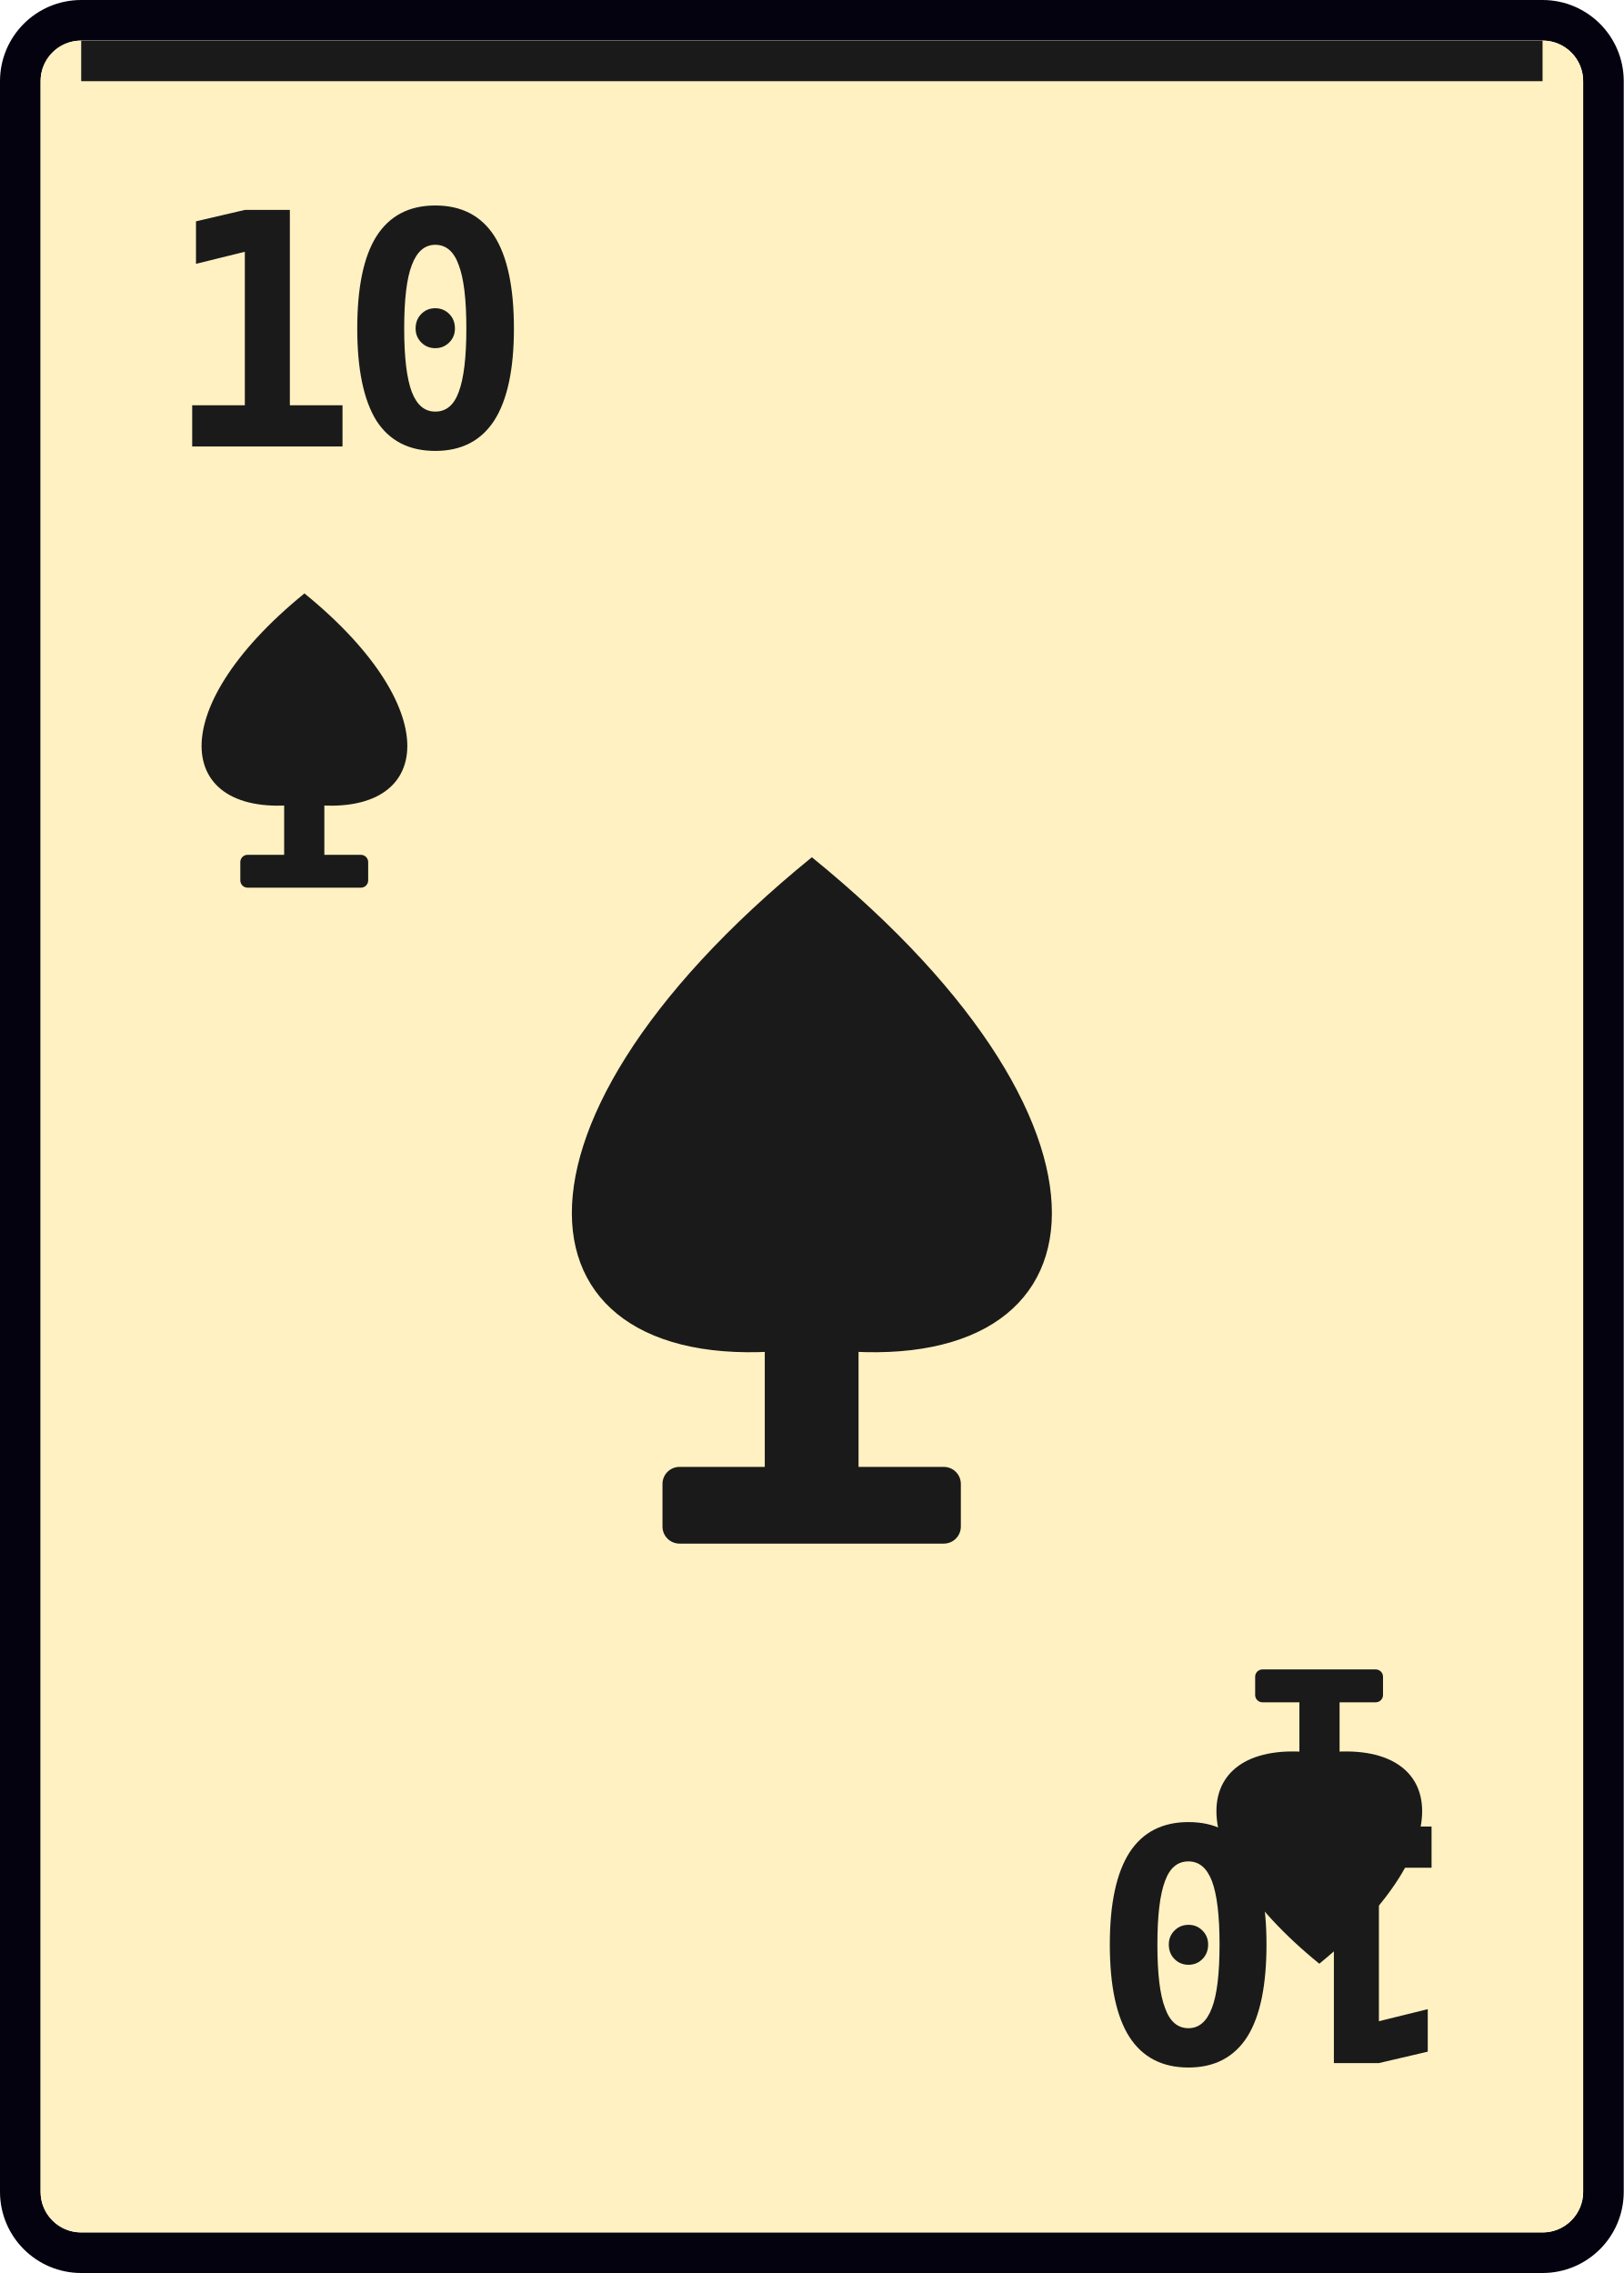
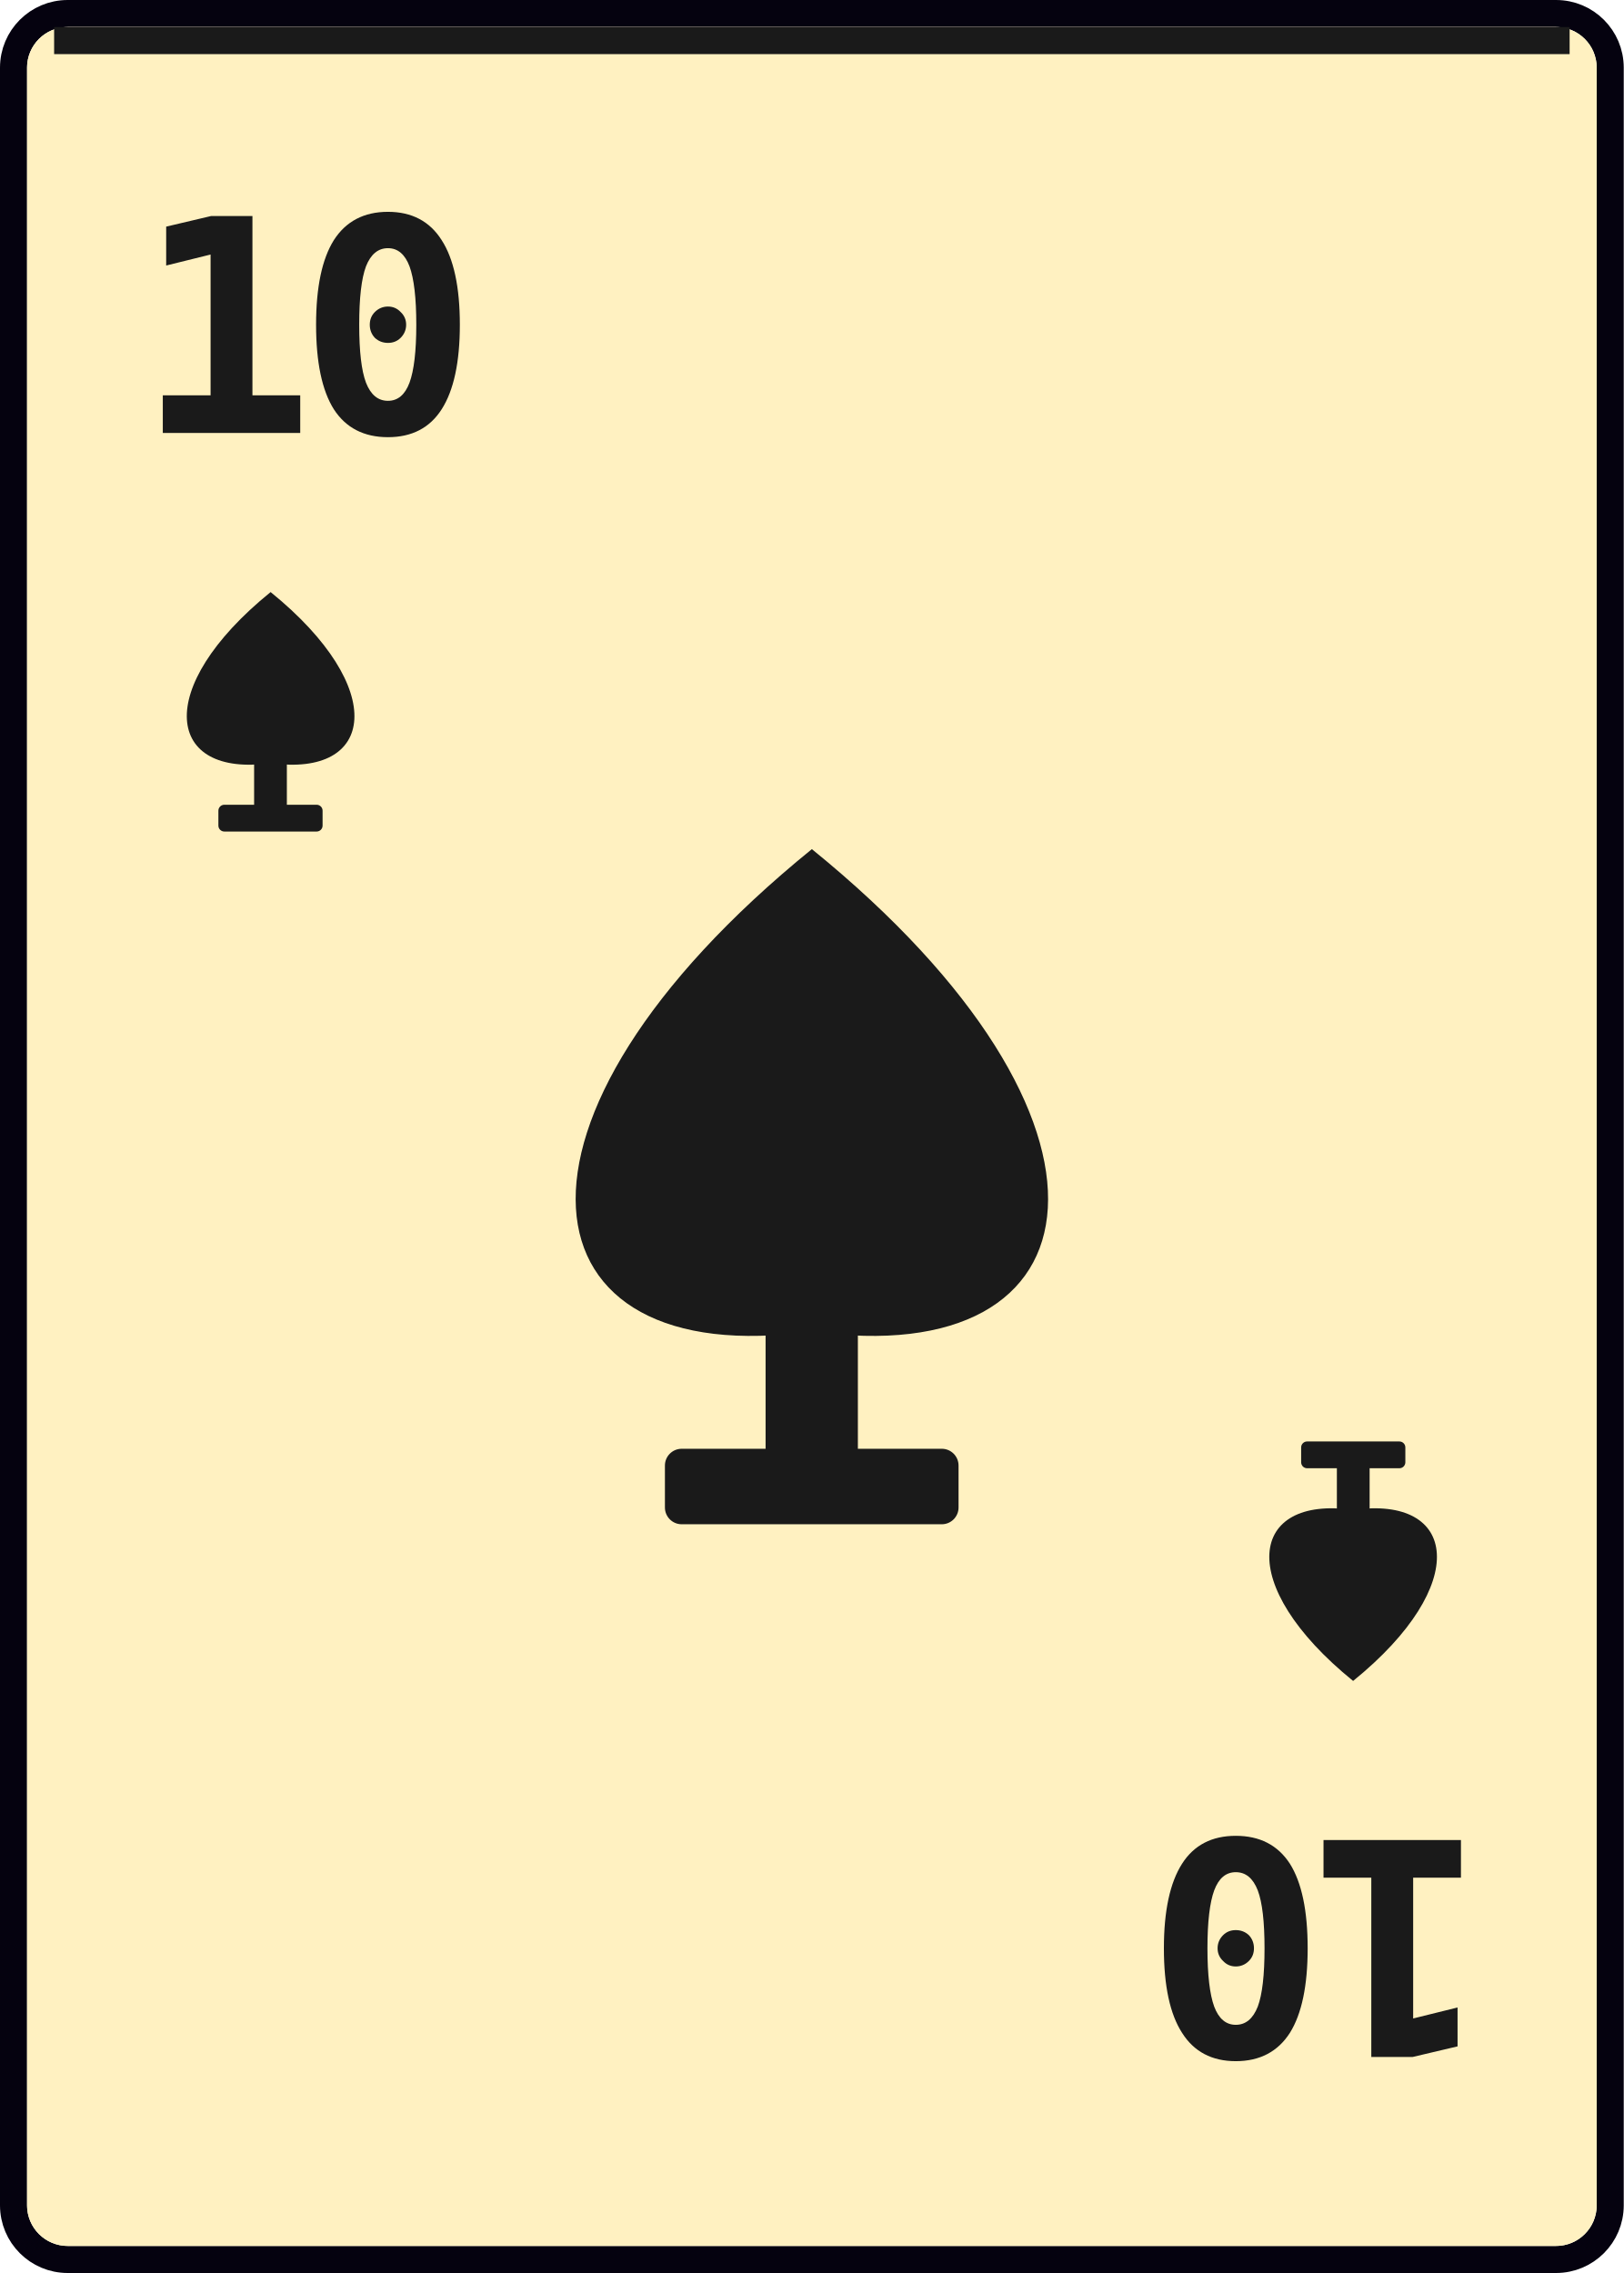
- <svg xmlns="http://www.w3.org/2000/svg" viewBox="0 0 40 56" width="40" height="56" shape-rendering="geometricPrecision">
+ <svg xmlns="http://www.w3.org/2000/svg" viewBox="0 0 60 84" width="60" height="84" shape-rendering="geometricPrecision">
  <g id="edge">
-     <rect x="0.5" y="0.5" width="39" height="55" rx="1.5" ry="1.5" fill="none" stroke="#05020F" stroke-width="1" />
+     <rect x="0.5" y="0.5" width="59" height="83" rx="2" ry="2" fill="none" stroke="#05020F" stroke-width="1" />
  </g>
  <g id="face">
-     <rect x="1" y="1" width="38" height="54" rx="1" ry="1" fill="#FFF1C1" />
-     <line x1="2" y1="1.5" x2="38" y2="1.5" stroke="#1A1A1A" stroke-width="1" />
+     <rect x="1" y="1" width="58" height="82" rx="1.5" ry="1.5" fill="#FFF1C1" />
+     <line x1="2" y1="1.5" x2="58" y2="1.5" stroke="#1A1A1A" stroke-width="1" />
  </g>
  <g id="rank">
-     <text x="4" y="11" fill="#1A1A1A" font-size="8" font-family="ui-monospace, SFMono-Regular, Menlo, Consolas, monospace" font-weight="700" letter-spacing="-0.5">10</text>
-     <g transform="translate(36,52) rotate(180)">
-       <text x="0" y="7" fill="#1A1A1A" font-size="8" font-family="ui-monospace, SFMono-Regular, Menlo, Consolas, monospace" font-weight="700" letter-spacing="-0.5">10</text>
+     <text x="5" y="16" fill="#1A1A1A" font-size="11" font-family="ui-monospace, SFMono-Regular, Menlo, Consolas, monospace" font-weight="700" letter-spacing="-0.6">10</text>
+     <g transform="translate(55,79) rotate(180)">
+       <text x="0" y="11" fill="#1A1A1A" font-size="11" font-family="ui-monospace, SFMono-Regular, Menlo, Consolas, monospace" font-weight="700" letter-spacing="-0.6">10</text>
    </g>
  </g>
  <g id="suit">
-     <path d="M 7.5,14.62 C 11.1,17.55 10.65,20.25 7.5,19.8 C 4.35,20.25 3.9,17.55 7.5,14.62 Z" fill="#1A1A1A" />
-     <rect x="7" y="19.12" width="0.99" height="2.48" fill="#1A1A1A" />
-     <rect x="5.92" y="21.06" width="3.15" height="0.81" rx="0.18" fill="#1A1A1A" />
-     <path d="M 20,21.12 C 28.4,27.95 27.35,34.25 20,33.2 C 12.65,34.25 11.6,27.95 20,21.12 Z" fill="#1A1A1A" />
-     <rect x="18.84" y="31.62" width="2.31" height="5.78" fill="#1A1A1A" />
-     <rect x="16.32" y="36.14" width="7.35" height="1.89" rx="0.42" fill="#1A1A1A" />
-     <g transform="translate(36,52) rotate(180)">
-       <path d="M 3.5,3.62 C 7.1,6.55 6.65,9.25 3.5,8.8 C 0.35,9.25 -0.1,6.55 3.5,3.62 Z" fill="#1A1A1A" />
-       <rect x="3" y="8.12" width="0.99" height="2.48" fill="#1A1A1A" />
-       <rect x="1.93" y="10.06" width="3.15" height="0.81" rx="0.18" fill="#1A1A1A" />
+     <path d="M 10,21.88 C 14.4,25.45 13.85,28.75 10,28.2 C 6.15,28.75 5.6,25.45 10,21.88 Z" fill="#1A1A1A" />
+     <rect x="9.39" y="27.38" width="1.21" height="3.03" fill="#1A1A1A" />
+     <rect x="8.07" y="29.74" width="3.85" height="0.99" rx="0.22" fill="#1A1A1A" />
+     <path d="M 30,31.38 C 42.4,41.45 40.85,50.75 30,49.2 C 19.15,50.75 17.6,41.45 30,31.38 Z" fill="#1A1A1A" />
+     <rect x="28.29" y="46.88" width="3.41" height="8.53" fill="#1A1A1A" />
+     <rect x="24.57" y="53.54" width="10.85" height="2.79" rx="0.62" fill="#1A1A1A" />
+     <g transform="translate(55,79) rotate(180)">
+       <path d="M 5,16.88 C 9.4,20.45 8.85,23.75 5,23.2 C 1.15,23.75 0.6,20.45 5,16.88 Z" fill="#1A1A1A" />
+       <rect x="4.39" y="22.38" width="1.21" height="3.03" fill="#1A1A1A" />
+       <rect x="3.07" y="24.74" width="3.85" height="0.99" rx="0.22" fill="#1A1A1A" />
    </g>
  </g>
</svg>
